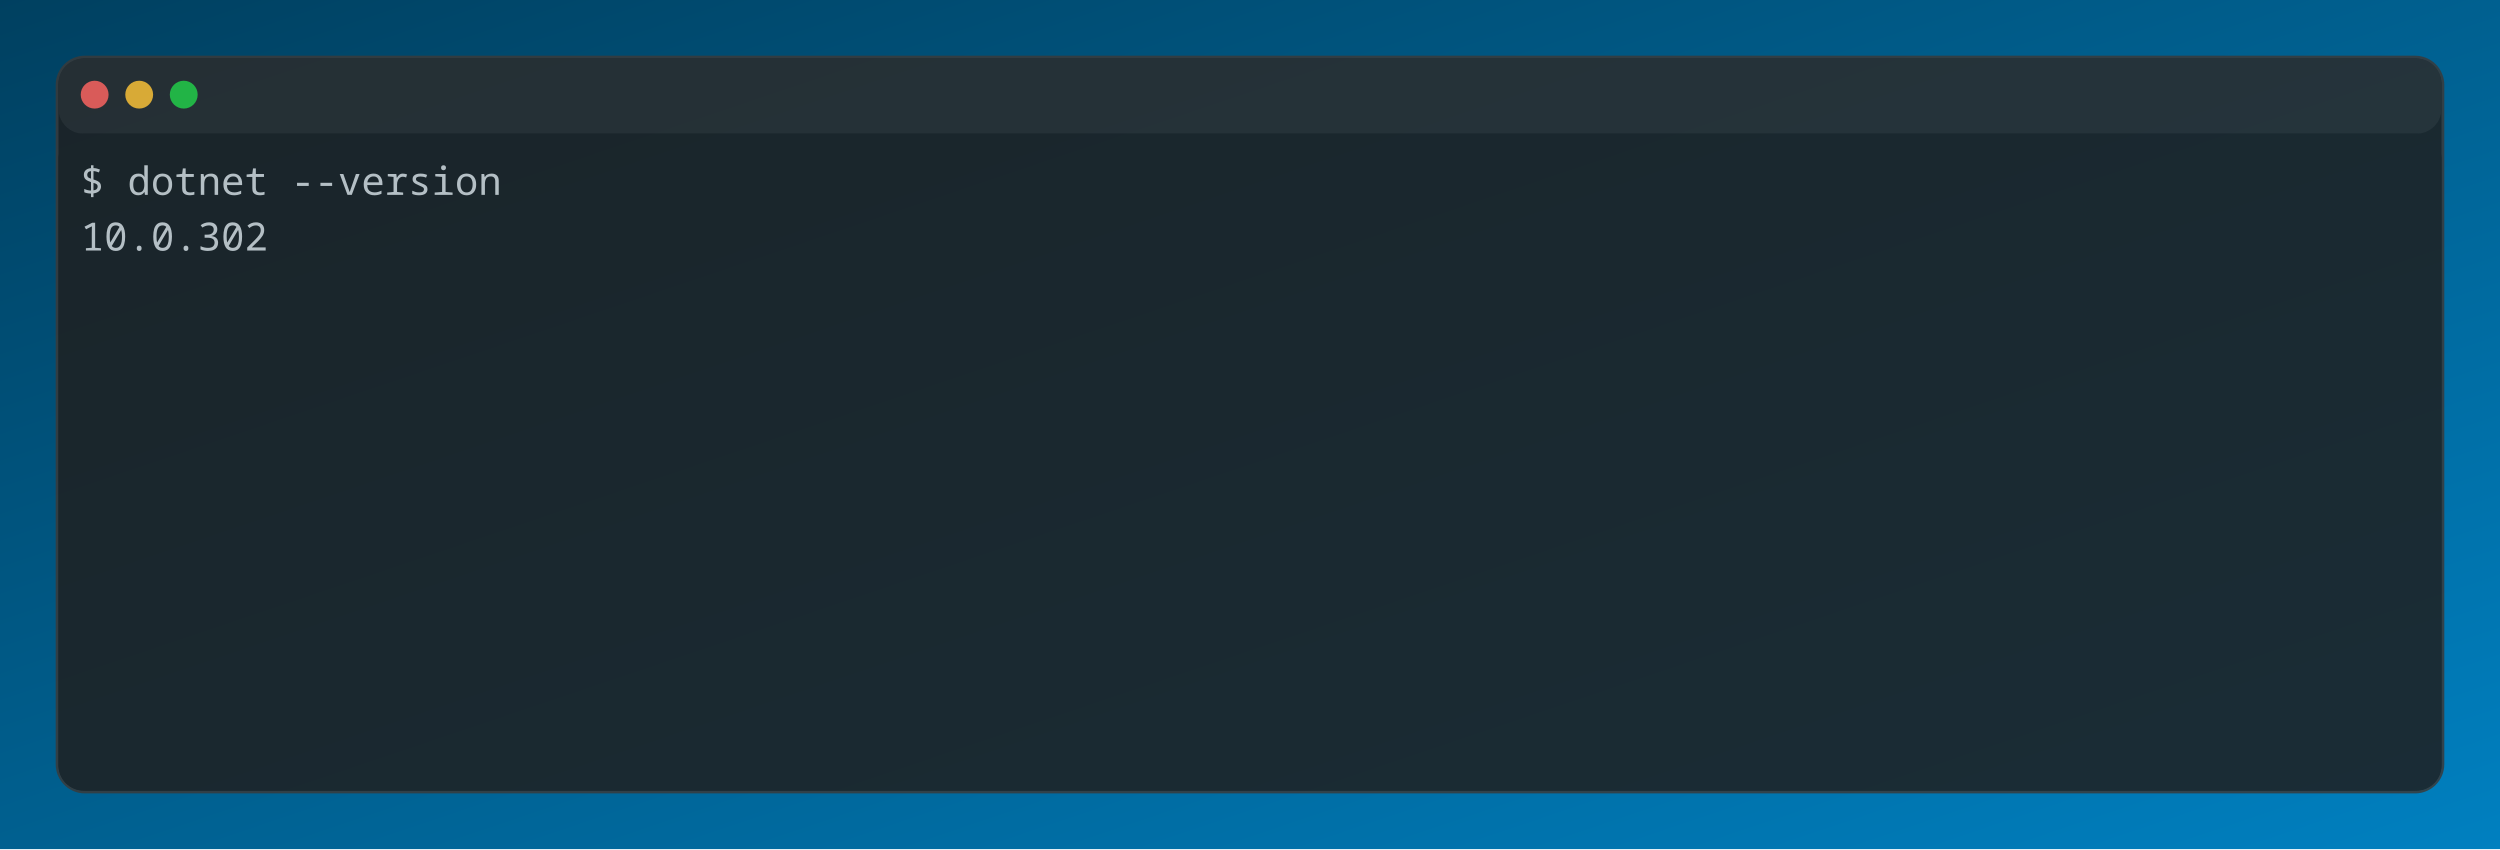
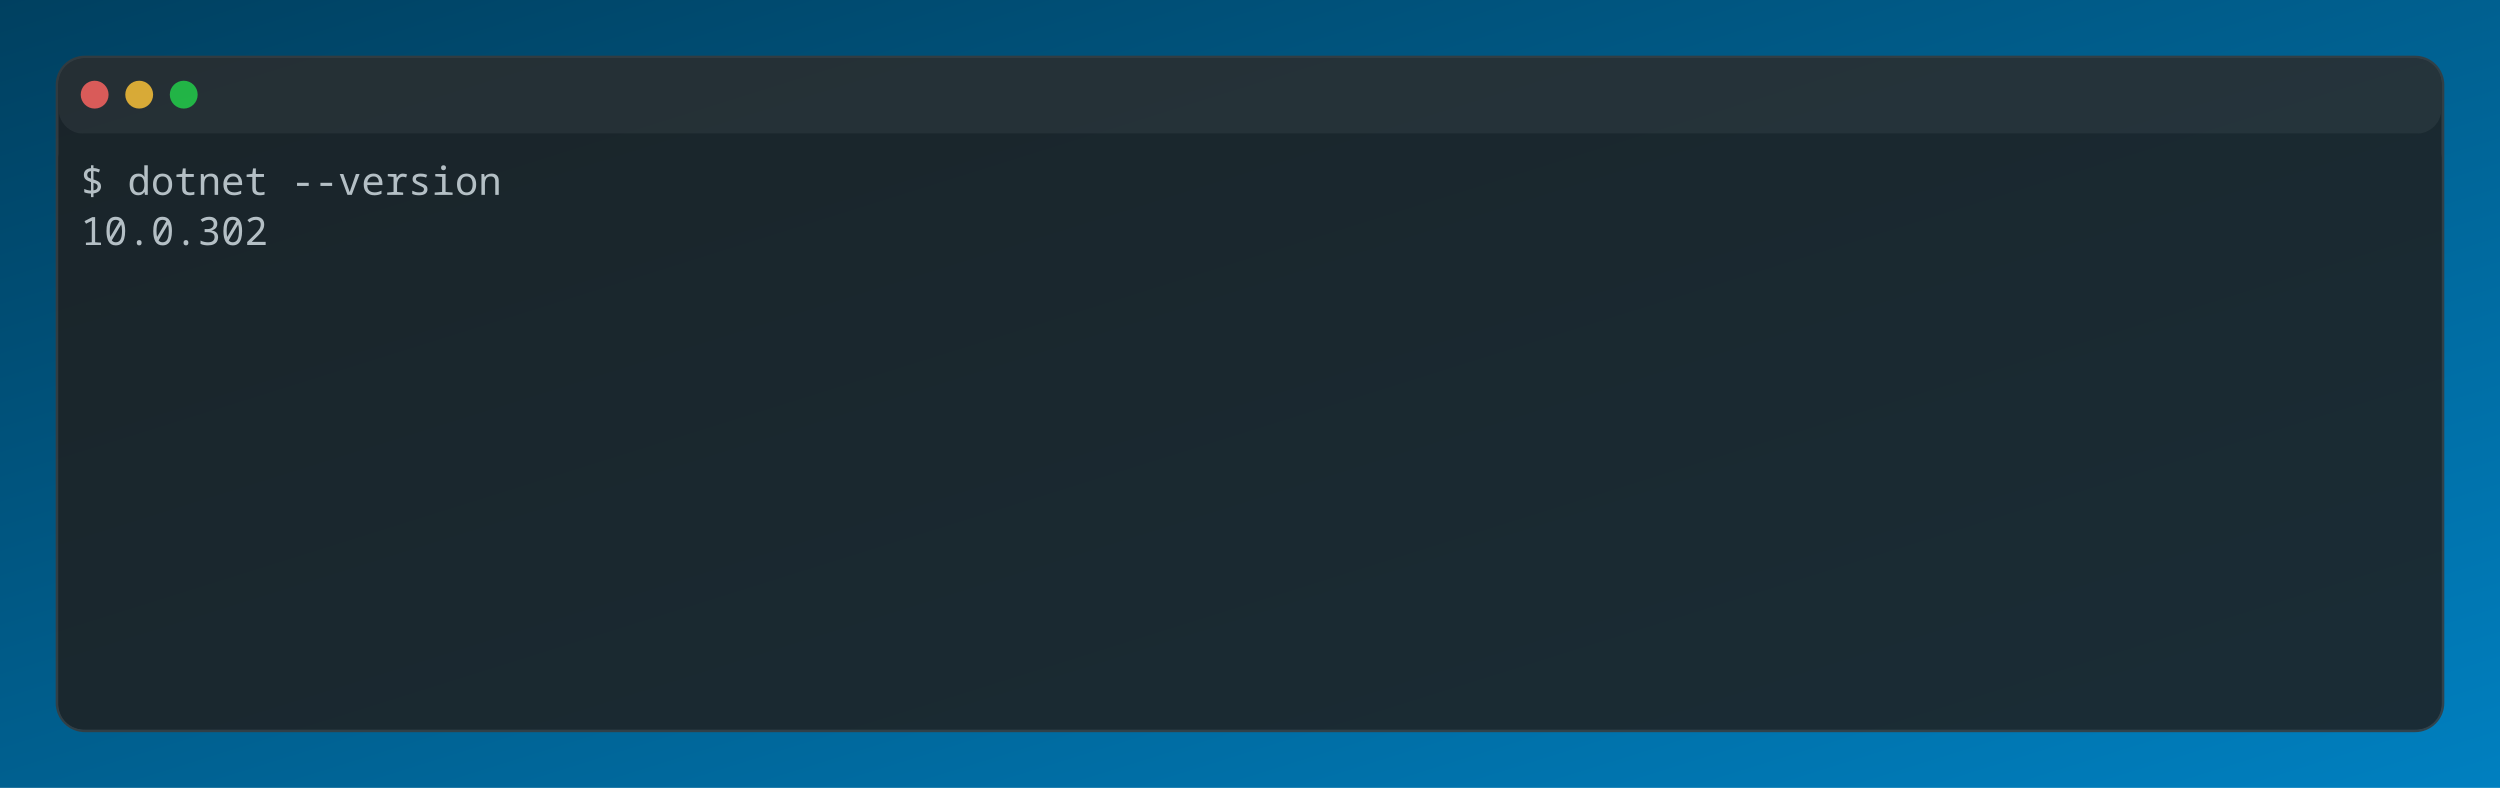
- <svg xmlns="http://www.w3.org/2000/svg" width="898" height="305" viewBox="0 0 898 305" role="img" aria-label="console2svg output">
+ <svg xmlns="http://www.w3.org/2000/svg" width="898" height="283" viewBox="0 0 898 283" role="img" aria-label="console2svg output">
  <style>
.crt {
  font-family: ui-monospace,"JetBrains Mono","Cascadia Mono","Segoe UI Mono","Noto Sans Mono","SFMono-Regular",Menlo,Consolas,monospace;
  font-size: 14px;
}
text {
  dominant-baseline: alphabetic;
}
.bg {
  shape-rendering: crispEdges;
}
</style>
  <defs>
    <linearGradient id="desktop-bg" x1="0%" y1="0%" x2="100%" y2="100%">
      <stop offset="0%" stop-color="#004060" />
      <stop offset="100%" stop-color="#0080c0" />
    </linearGradient>
  </defs>
-   <rect width="898" height="305" fill="url(#desktop-bg)" />
+   <rect width="898" height="283" fill="url(#desktop-bg)" />
  <g opacity="0.85">
-     <rect x="20.5" y="20.5" rx="10" ry="10" width="857" height="264" fill="#1f1f1f" stroke="#3a3a3a" />
+     <rect x="20.5" y="20.5" rx="10" ry="10" width="857" height="242" fill="#1f1f1f" stroke="#3a3a3a" />
    <rect x="21" y="21" rx="9" ry="9" width="856" height="27" fill="#2c2c2c" />
    <circle cx="34" cy="34" r="5" fill="#ff5f57" />
    <circle cx="50" cy="34" r="5" fill="#febc2e" />
    <circle cx="66" cy="34" r="5" fill="#28c840" />
-     <rect x="21" y="48" width="856" height="236" rx="9" ry="9" fill="#1e1e1e" />
-     <rect x="29" y="56" width="840" height="20" fill="#1e1e1e" />
+     <rect x="21" y="48" width="856" height="214" rx="9" ry="9" fill="#1e1e1e" />
+     <rect x="29" y="56" width="840" height="18" fill="#1e1e1e" />
    <text class="crt" x="29" y="70" fill="#d4d4d4">$ dotnet --version</text>
-     <g transform="translate(29 76)">
-       <rect width="840" height="200" fill="#1e1e1e" />
+     <g transform="translate(29 74)">
+       <rect width="840" height="180" fill="#1e1e1e" />
      <text class="crt" x="0" y="14" fill="#d4d4d4" textLength="67.2" lengthAdjust="spacing">10.0.302</text>
    </g>
  </g>
</svg>
